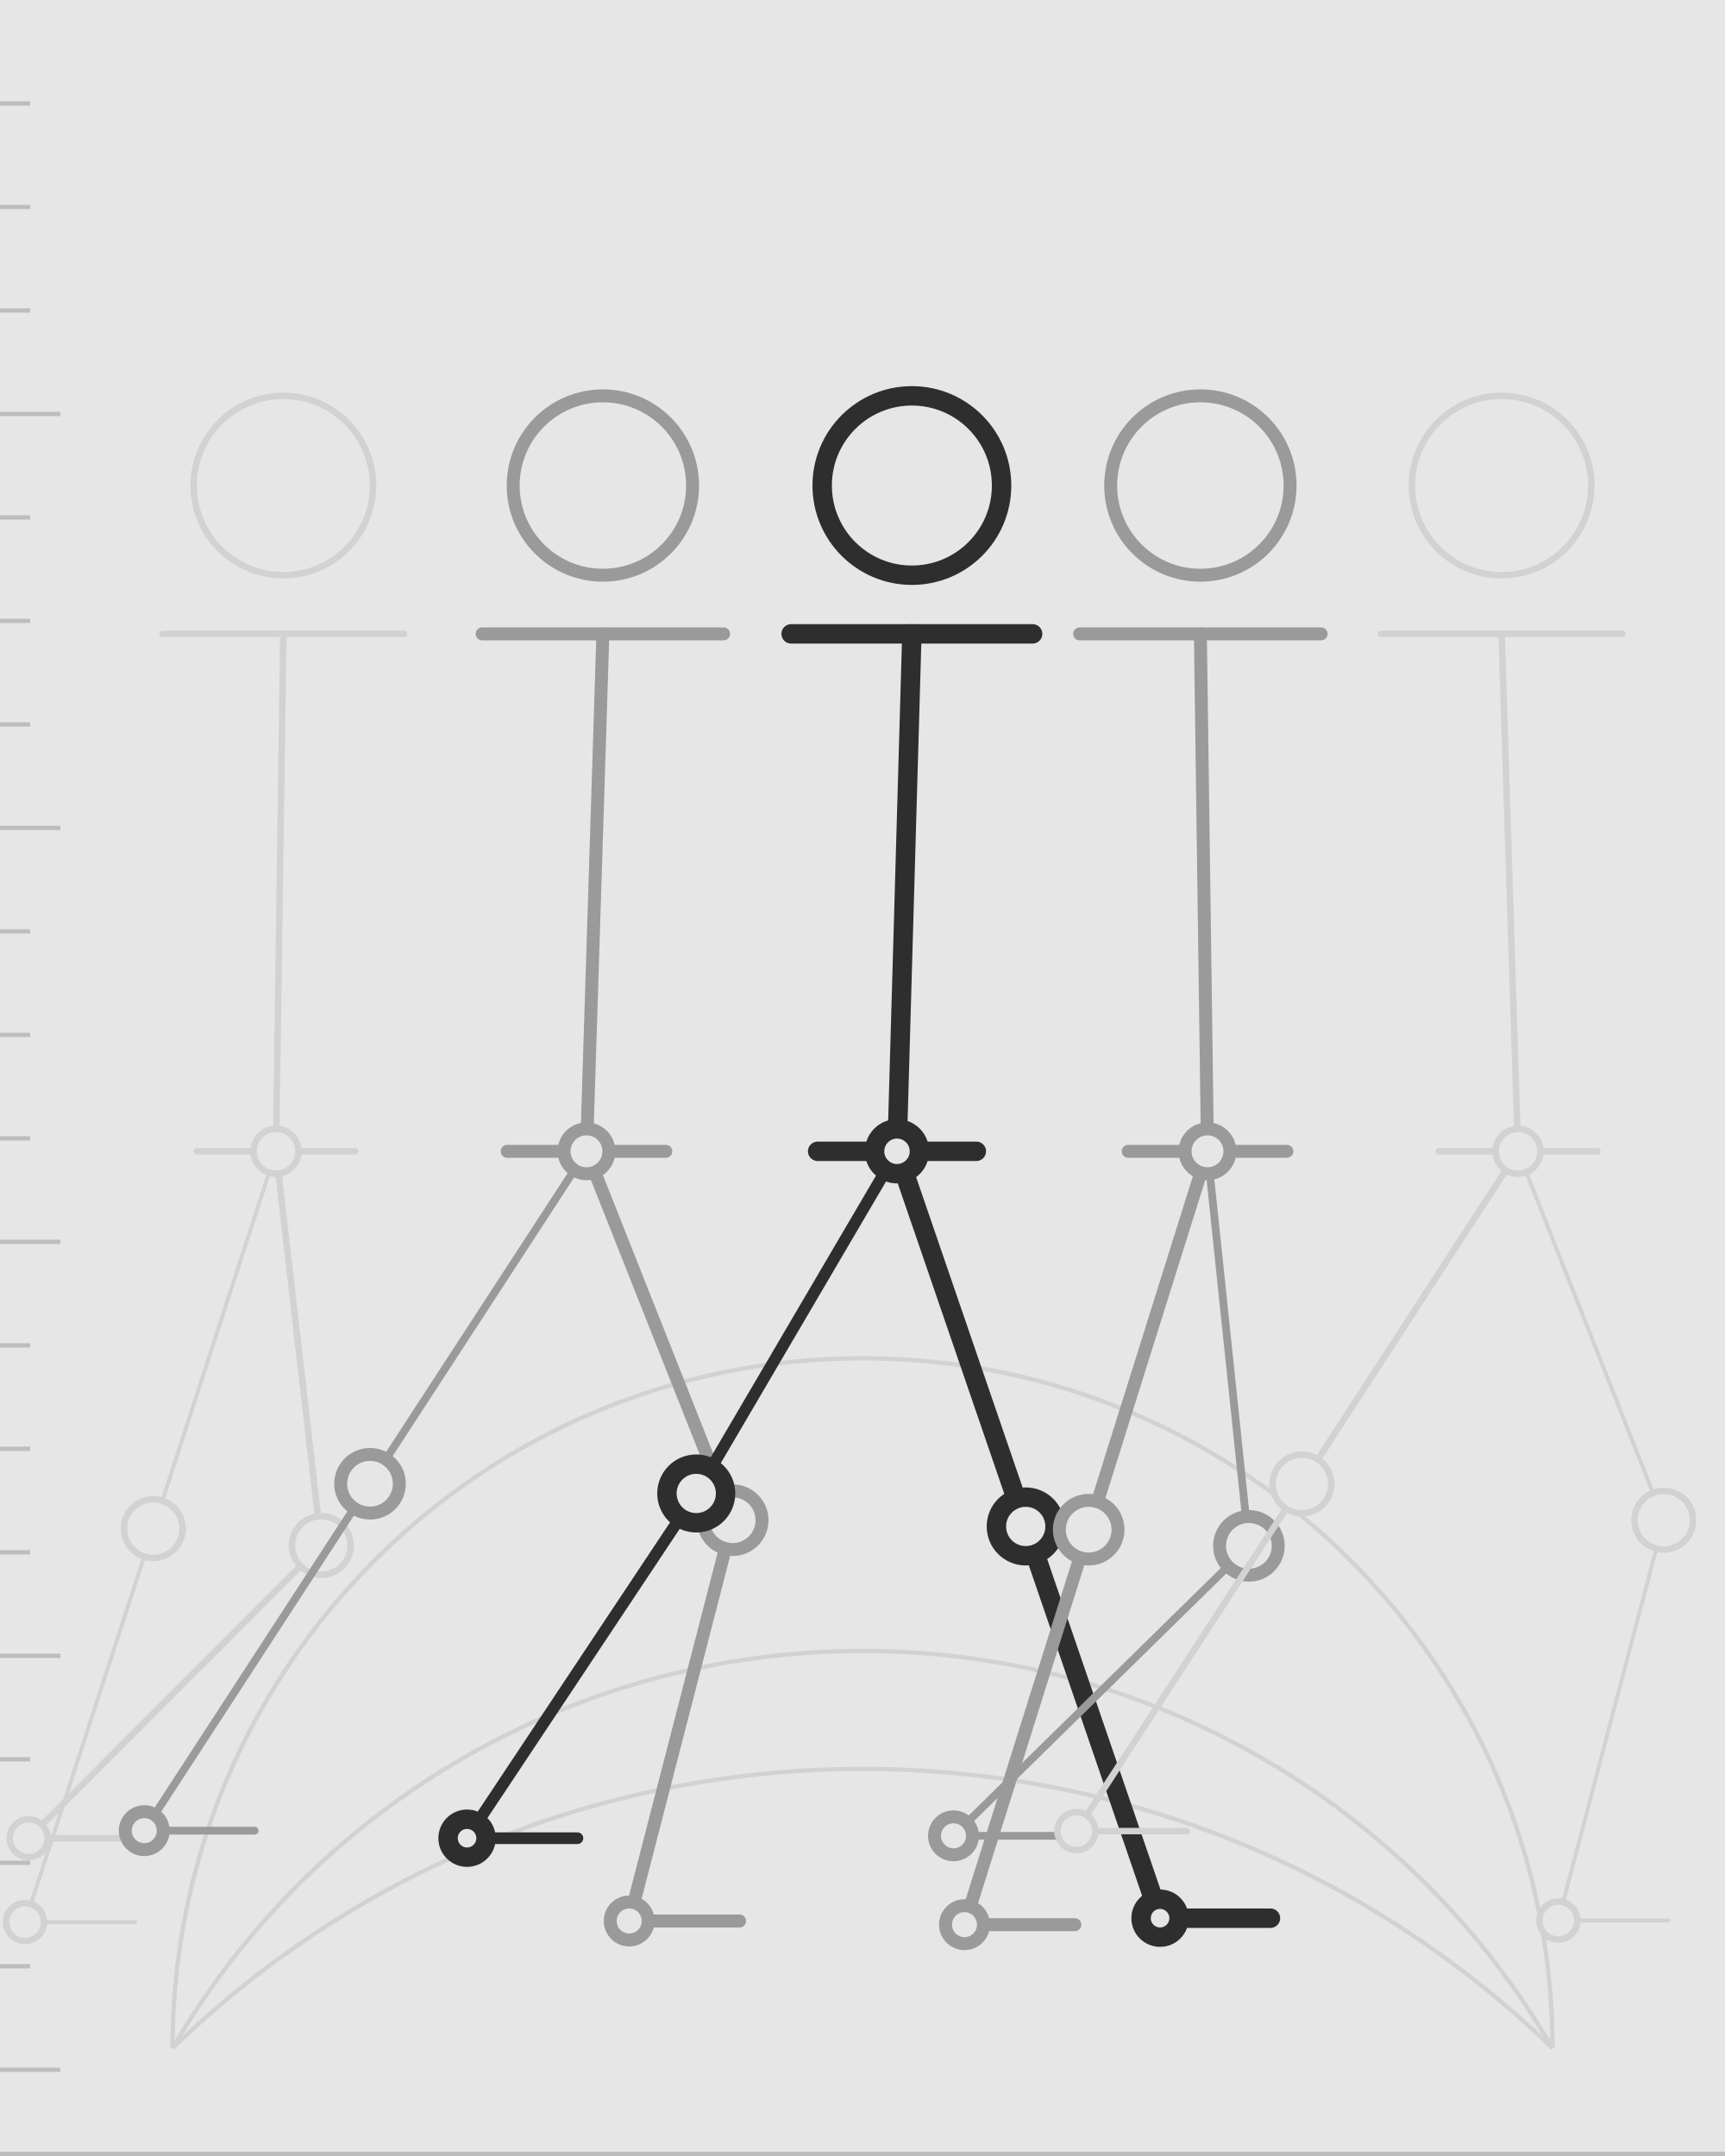
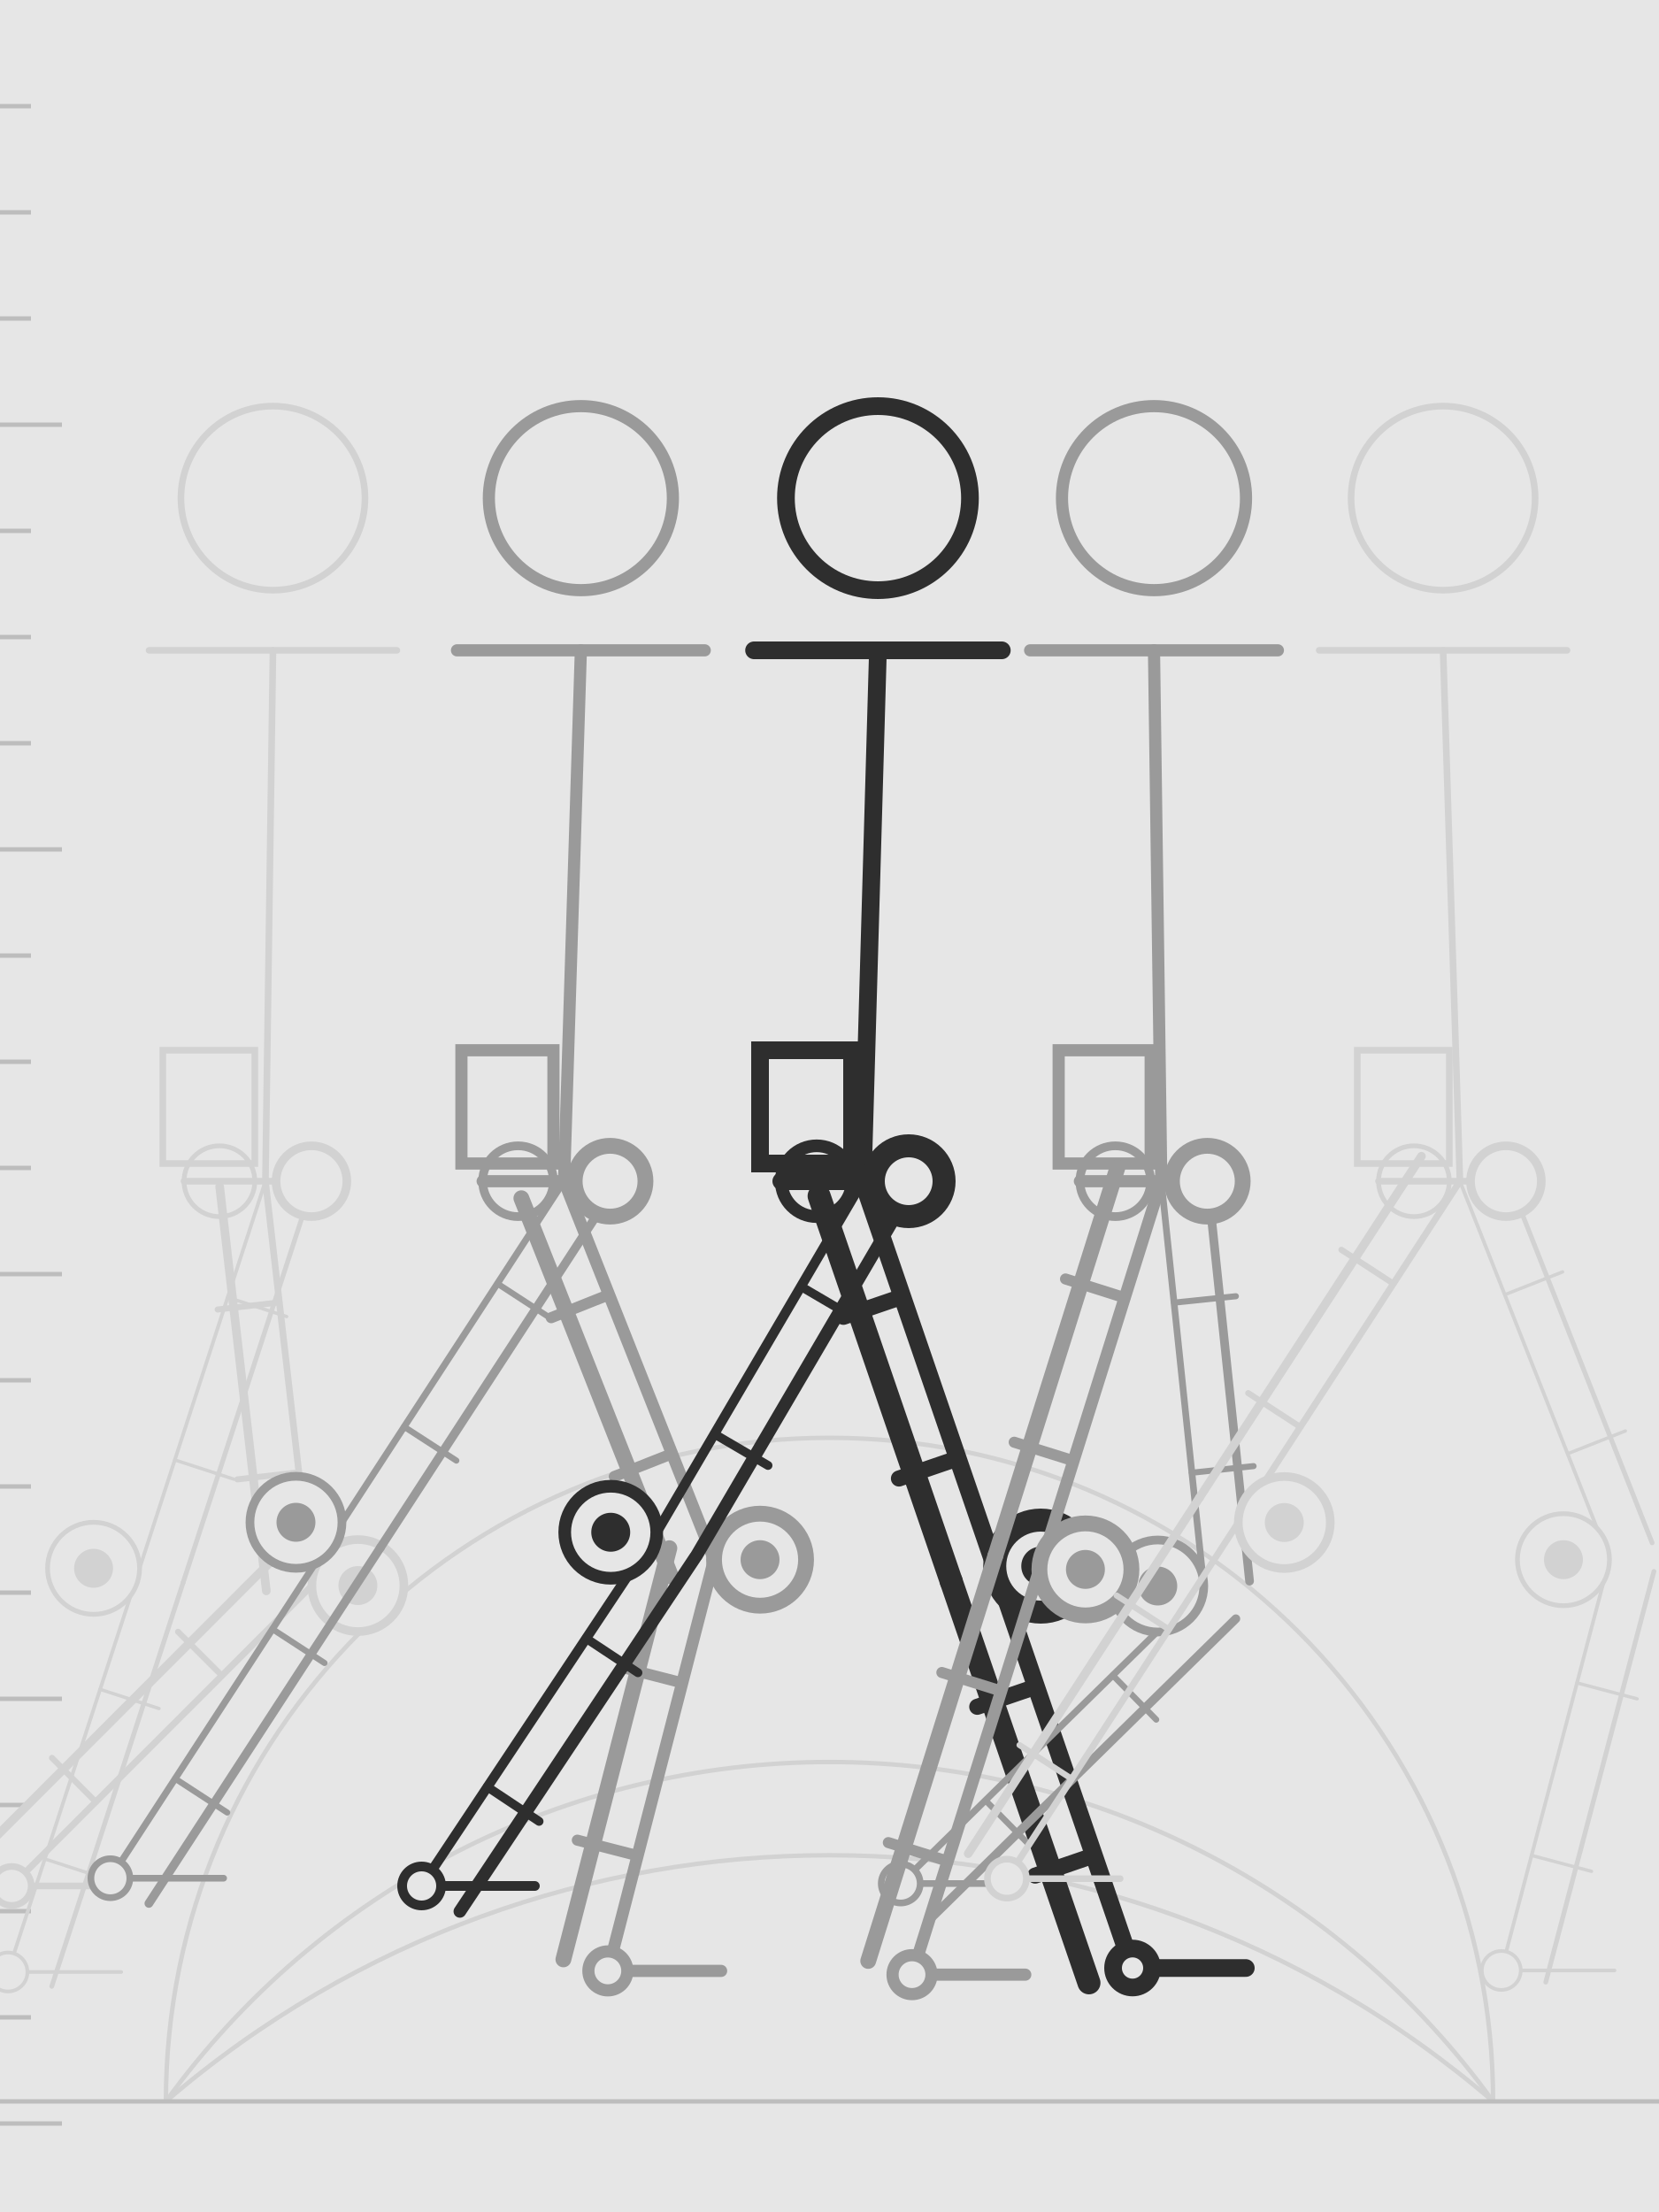
- <svg xmlns="http://www.w3.org/2000/svg" viewBox="0 0 800 1000" width="800" height="1000" role="img">
-   <rect width="800" height="1000" fill="#E6E6E6" />
+ <svg xmlns="http://www.w3.org/2000/svg" viewBox="0 0 750 1000" width="750" height="1000" role="img">
+   <rect width="750" height="1000" fill="#E6E6E6" />
  <line x1="0" y1="48" x2="14" y2="48" stroke="#BDBDBD" stroke-width="2" />
  <line x1="0" y1="96" x2="14" y2="96" stroke="#BDBDBD" stroke-width="2" />
  <line x1="0" y1="144" x2="14" y2="144" stroke="#BDBDBD" stroke-width="2" />
  <line x1="0" y1="192" x2="28" y2="192" stroke="#BDBDBD" stroke-width="2" />
  <line x1="0" y1="240" x2="14" y2="240" stroke="#BDBDBD" stroke-width="2" />
  <line x1="0" y1="288" x2="14" y2="288" stroke="#BDBDBD" stroke-width="2" />
  <line x1="0" y1="336" x2="14" y2="336" stroke="#BDBDBD" stroke-width="2" />
  <line x1="0" y1="384" x2="28" y2="384" stroke="#BDBDBD" stroke-width="2" />
  <line x1="0" y1="432" x2="14" y2="432" stroke="#BDBDBD" stroke-width="2" />
  <line x1="0" y1="480" x2="14" y2="480" stroke="#BDBDBD" stroke-width="2" />
  <line x1="0" y1="528" x2="14" y2="528" stroke="#BDBDBD" stroke-width="2" />
  <line x1="0" y1="576" x2="28" y2="576" stroke="#BDBDBD" stroke-width="2" />
  <line x1="0" y1="624" x2="14" y2="624" stroke="#BDBDBD" stroke-width="2" />
  <line x1="0" y1="672" x2="14" y2="672" stroke="#BDBDBD" stroke-width="2" />
  <line x1="0" y1="720" x2="14" y2="720" stroke="#BDBDBD" stroke-width="2" />
  <line x1="0" y1="768" x2="28" y2="768" stroke="#BDBDBD" stroke-width="2" />
  <line x1="0" y1="816" x2="14" y2="816" stroke="#BDBDBD" stroke-width="2" />
  <line x1="0" y1="864" x2="14" y2="864" stroke="#BDBDBD" stroke-width="2" />
  <line x1="0" y1="912" x2="14" y2="912" stroke="#BDBDBD" stroke-width="2" />
  <line x1="0" y1="960" x2="28" y2="960" stroke="#BDBDBD" stroke-width="2" />
-   <line x1="0" y1="999" x2="800" y2="999" stroke="#BDBDBD" stroke-width="2" />
-   <path d="M 80 950 A 280 280 0 0 1 720 950" fill="none" stroke="#D2D2D2" stroke-width="2" />
-   <path d="M 80 950 A 370 370 0 0 1 720 950" fill="none" stroke="#D2D2D2" stroke-width="2" />
-   <path d="M 80 950 A 460 460 0 0 1 720 950" fill="none" stroke="#D2D2D2" stroke-width="2" />
-   <g stroke="#D2D2D2" stroke-width="1.8" stroke-linecap="round" fill="none">
-     <line x1="128" y1="534" x2="71.1" y2="709.0" />
-     <line x1="71.1" y1="709.0" x2="11.6" y2="891.5" />
-     <line x1="11.6" y1="891.5" x2="62.8" y2="891.5" />
-   </g>
-   <circle cx="71.1" cy="709.0" r="13.6" fill="#E6E6E6" stroke="#D2D2D2" stroke-width="3" />
-   <circle cx="11.6" cy="891.5" r="8.8" fill="#E6E6E6" stroke="#D2D2D2" stroke-width="3" />
-   <g stroke="#D2D2D2" stroke-width="3" stroke-linecap="round" fill="none">
-     <line x1="128" y1="534" x2="131.4" y2="294.0" />
-     <line x1="75.4" y1="294.0" x2="187.4" y2="294.0" />
-     <line x1="91.2" y1="534" x2="164.8" y2="534" />
-   </g>
-   <circle cx="131.4" cy="225.2" r="41.6" fill="none" stroke="#D2D2D2" stroke-width="3" />
-   <g stroke="#D2D2D2" stroke-width="3" stroke-linecap="round" fill="none">
-     <line x1="128" y1="534" x2="149.0" y2="716.8" />
-     <line x1="149.0" y1="716.8" x2="13.3" y2="852.6" />
-     <line x1="13.3" y1="852.6" x2="64.5" y2="852.6" />
-   </g>
-   <circle cx="149.0" cy="716.8" r="13.6" fill="#E6E6E6" stroke="#D2D2D2" stroke-width="3" />
-   <circle cx="13.3" cy="852.6" r="8.8" fill="#E6E6E6" stroke="#D2D2D2" stroke-width="3" />
-   <circle cx="128.0" cy="534.0" r="10.4" fill="#E6E6E6" stroke="#D2D2D2" stroke-width="3" />
-   <g stroke="#9A9A9A" stroke-width="3.6" stroke-linecap="round" fill="none">
-     <line x1="272" y1="534" x2="171.6" y2="688.2" />
-     <line x1="171.6" y1="688.2" x2="66.9" y2="849.1" />
-     <line x1="66.9" y1="849.1" x2="118.1" y2="849.1" />
-   </g>
-   <circle cx="171.6" cy="688.2" r="13.6" fill="#E6E6E6" stroke="#9A9A9A" stroke-width="6" />
-   <circle cx="66.9" cy="849.1" r="8.8" fill="#E6E6E6" stroke="#9A9A9A" stroke-width="6" />
-   <g stroke="#9A9A9A" stroke-width="6" stroke-linecap="round" fill="none">
-     <line x1="272" y1="534" x2="279.6" y2="294.0" />
-     <line x1="223.6" y1="294.0" x2="335.6" y2="294.0" />
-     <line x1="235.2" y1="534" x2="308.8" y2="534" />
-   </g>
-   <circle cx="279.6" cy="225.2" r="41.6" fill="none" stroke="#9A9A9A" stroke-width="6" />
-   <g stroke="#9A9A9A" stroke-width="6" stroke-linecap="round" fill="none">
-     <line x1="272" y1="534" x2="339.8" y2="705.1" />
-     <line x1="339.8" y1="705.1" x2="291.8" y2="891.0" />
-     <line x1="291.8" y1="891.0" x2="343.0" y2="891.0" />
-   </g>
-   <circle cx="339.8" cy="705.1" r="13.6" fill="#E6E6E6" stroke="#9A9A9A" stroke-width="6" />
-   <circle cx="291.8" cy="891.0" r="8.8" fill="#E6E6E6" stroke="#9A9A9A" stroke-width="6" />
-   <circle cx="272.0" cy="534.0" r="10.4" fill="#E6E6E6" stroke="#9A9A9A" stroke-width="6" />
-   <g stroke="#2E2E2E" stroke-width="5.4" stroke-linecap="round" fill="none">
-     <line x1="416" y1="534" x2="322.9" y2="692.7" />
-     <line x1="322.9" y1="692.7" x2="216.6" y2="852.6" />
-     <line x1="216.6" y1="852.6" x2="267.8" y2="852.6" />
-   </g>
-   <circle cx="322.9" cy="692.7" r="13.6" fill="#E6E6E6" stroke="#2E2E2E" stroke-width="9" />
-   <circle cx="216.6" cy="852.6" r="8.8" fill="#E6E6E6" stroke="#2E2E2E" stroke-width="9" />
-   <g stroke="#2E2E2E" stroke-width="9" stroke-linecap="round" fill="none">
-     <line x1="416" y1="534" x2="422.9" y2="294.0" />
-     <line x1="366.9" y1="294.0" x2="478.9" y2="294.0" />
-     <line x1="379.2" y1="534" x2="452.8" y2="534" />
-   </g>
-   <circle cx="422.9" cy="225.2" r="41.6" fill="none" stroke="#2E2E2E" stroke-width="9" />
-   <g stroke="#2E2E2E" stroke-width="9" stroke-linecap="round" fill="none">
-     <line x1="416" y1="534" x2="475.7" y2="708.0" />
-     <line x1="475.7" y1="708.0" x2="538.0" y2="889.7" />
-     <line x1="538.0" y1="889.7" x2="589.2" y2="889.7" />
-   </g>
-   <circle cx="475.7" cy="708.0" r="13.6" fill="#E6E6E6" stroke="#2E2E2E" stroke-width="9" />
-   <circle cx="538.0" cy="889.7" r="8.8" fill="#E6E6E6" stroke="#2E2E2E" stroke-width="9" />
-   <circle cx="416.0" cy="534.0" r="10.4" fill="#E6E6E6" stroke="#2E2E2E" stroke-width="9" />
-   <g stroke="#9A9A9A" stroke-width="3.6" stroke-linecap="round" fill="none">
-     <line x1="560" y1="534" x2="579.2" y2="717.0" />
-     <line x1="579.2" y1="717.0" x2="442.2" y2="851.5" />
-     <line x1="442.2" y1="851.5" x2="493.4" y2="851.5" />
-   </g>
-   <circle cx="579.2" cy="717.0" r="13.6" fill="#E6E6E6" stroke="#9A9A9A" stroke-width="6" />
-   <circle cx="442.2" cy="851.5" r="8.8" fill="#E6E6E6" stroke="#9A9A9A" stroke-width="6" />
-   <g stroke="#9A9A9A" stroke-width="6" stroke-linecap="round" fill="none">
-     <line x1="560" y1="534" x2="556.7" y2="294.0" />
-     <line x1="500.7" y1="294.0" x2="612.7" y2="294.0" />
-     <line x1="523.2" y1="534" x2="596.8" y2="534" />
-   </g>
-   <circle cx="556.7" cy="225.2" r="41.6" fill="none" stroke="#9A9A9A" stroke-width="6" />
-   <g stroke="#9A9A9A" stroke-width="6" stroke-linecap="round" fill="none">
-     <line x1="560" y1="534" x2="504.9" y2="709.5" />
-     <line x1="504.9" y1="709.5" x2="447.3" y2="892.7" />
-     <line x1="447.3" y1="892.7" x2="498.5" y2="892.7" />
-   </g>
-   <circle cx="504.9" cy="709.5" r="13.6" fill="#E6E6E6" stroke="#9A9A9A" stroke-width="6" />
-   <circle cx="447.3" cy="892.7" r="8.8" fill="#E6E6E6" stroke="#9A9A9A" stroke-width="6" />
-   <circle cx="560.0" cy="534.0" r="10.4" fill="#E6E6E6" stroke="#9A9A9A" stroke-width="6" />
-   <g stroke="#D2D2D2" stroke-width="1.8" stroke-linecap="round" fill="none">
-     <line x1="704" y1="534" x2="771.6" y2="705.1" />
-     <line x1="771.6" y1="705.1" x2="722.7" y2="890.8" />
-     <line x1="722.7" y1="890.8" x2="773.9" y2="890.8" />
-   </g>
-   <circle cx="771.6" cy="705.1" r="13.6" fill="#E6E6E6" stroke="#D2D2D2" stroke-width="3" />
-   <circle cx="722.7" cy="890.8" r="8.8" fill="#E6E6E6" stroke="#D2D2D2" stroke-width="3" />
-   <g stroke="#D2D2D2" stroke-width="3" stroke-linecap="round" fill="none">
-     <line x1="704" y1="534" x2="696.4" y2="294.0" />
-     <line x1="640.4" y1="294.0" x2="752.4" y2="294.0" />
-     <line x1="667.2" y1="534" x2="740.8" y2="534" />
-   </g>
-   <circle cx="696.4" cy="225.2" r="41.6" fill="none" stroke="#D2D2D2" stroke-width="3" />
-   <g stroke="#D2D2D2" stroke-width="3" stroke-linecap="round" fill="none">
-     <line x1="704" y1="534" x2="603.8" y2="688.3" />
-     <line x1="603.8" y1="688.3" x2="499.2" y2="849.3" />
-     <line x1="499.2" y1="849.3" x2="550.4" y2="849.3" />
-   </g>
-   <circle cx="603.8" cy="688.3" r="13.6" fill="#E6E6E6" stroke="#D2D2D2" stroke-width="3" />
-   <circle cx="499.2" cy="849.3" r="8.8" fill="#E6E6E6" stroke="#D2D2D2" stroke-width="3" />
-   <circle cx="704.0" cy="534.0" r="10.4" fill="#E6E6E6" stroke="#D2D2D2" stroke-width="3" />
+   <path d="M 75.0 950.0 A 280.0 280.0 0 0 1 675.0 950.0" fill="none" stroke="#D2D2D2" stroke-width="2" />
+   <path d="M 75.0 950.0 A 370.0 370.0 0 0 1 675.0 950.0" fill="none" stroke="#D2D2D2" stroke-width="2" />
+   <path d="M 75.0 950.0 A 460.0 460.0 0 0 1 675.0 950.0" fill="none" stroke="#D2D2D2" stroke-width="2" />
+   <line x1="0" y1="950.0" x2="750" y2="950.0" stroke="#BDBDBD" stroke-width="2" />
+   <g stroke="#D2D2D2" stroke-width="1.65" stroke-linecap="round" fill="none">
+     <line x1="120.0" y1="534.0" x2="63.1" y2="709.0" />
+     <line x1="63.1" y1="709.0" x2="3.6" y2="891.5" />
+     <line x1="3.6" y1="891.5" x2="54.8" y2="891.5" />
+   </g>
+   <line x1="139.8" y1="540.4" x2="82.8" y2="715.4" stroke="#D2D2D2" stroke-width="2.145" stroke-linecap="round" />
+   <line x1="102.9" y1="586.5" x2="129.6" y2="595.2" stroke="#D2D2D2" stroke-width="1.502" stroke-linecap="round" />
+   <line x1="79.0" y1="660.0" x2="105.7" y2="668.7" stroke="#D2D2D2" stroke-width="1.502" stroke-linecap="round" />
+   <line x1="82.8" y1="715.4" x2="23.4" y2="898.0" stroke="#D2D2D2" stroke-width="2.145" stroke-linecap="round" />
+   <line x1="45.2" y1="763.7" x2="71.9" y2="772.4" stroke="#D2D2D2" stroke-width="1.502" stroke-linecap="round" />
+   <line x1="20.3" y1="840.4" x2="47.0" y2="849.1" stroke="#D2D2D2" stroke-width="1.502" stroke-linecap="round" />
+   <circle cx="99.2" cy="534.0" r="16.0" fill="#E6E6E6" stroke="#D2D2D2" stroke-width="2.145" />
+   <circle cx="42.3" cy="709.0" r="20.8" fill="#E6E6E6" stroke="#D2D2D2" stroke-width="2.145" />
+   <circle cx="42.3" cy="709.0" r="8.8" fill="#D2D2D2" />
+   <circle cx="3.6" cy="891.5" r="8.8" fill="#E6E6E6" stroke="#D2D2D2" stroke-width="1.65" />
+   <g stroke="#D2D2D2" stroke-width="3" stroke-linecap="round" fill="none">
+     <line x1="120" y1="534.0" x2="123.4" y2="294.0" />
+     <line x1="67.4" y1="294.0" x2="179.4" y2="294.0" />
+     <line x1="83.2" y1="534.0" x2="156.8" y2="534.0" />
+   </g>
+   <circle cx="123.4" cy="225.2" r="41.6" fill="none" stroke="#D2D2D2" stroke-width="3" />
+   <rect x="73.6" y="474.8" width="41.6" height="51.2" fill="none" stroke="#D2D2D2" stroke-width="3" />
+   <g stroke="#D2D2D2" stroke-width="3" stroke-linecap="round" fill="none">
+     <line x1="120.0" y1="534.0" x2="141.0" y2="716.8" />
+     <line x1="141.0" y1="716.8" x2="5.3" y2="852.6" />
+     <line x1="5.3" y1="852.6" x2="56.5" y2="852.6" />
+   </g>
+   <line x1="99.3" y1="536.4" x2="120.4" y2="719.2" stroke="#D2D2D2" stroke-width="3.9" stroke-linecap="round" />
+   <line x1="126.3" y1="588.8" x2="98.4" y2="592.0" stroke="#D2D2D2" stroke-width="2.73" stroke-linecap="round" />
+   <line x1="135.2" y1="665.6" x2="107.3" y2="668.8" stroke="#D2D2D2" stroke-width="2.73" stroke-linecap="round" />
+   <line x1="126.3" y1="702.1" x2="-9.4" y2="837.9" stroke="#D2D2D2" stroke-width="3.9" stroke-linecap="round" />
+   <line x1="100.3" y1="757.5" x2="80.5" y2="737.7" stroke="#D2D2D2" stroke-width="2.73" stroke-linecap="round" />
+   <line x1="43.3" y1="814.6" x2="23.5" y2="794.7" stroke="#D2D2D2" stroke-width="2.73" stroke-linecap="round" />
+   <circle cx="140.8" cy="534.0" r="16.0" fill="#E6E6E6" stroke="#D2D2D2" stroke-width="3.9" />
+   <circle cx="161.8" cy="716.8" r="20.8" fill="#E6E6E6" stroke="#D2D2D2" stroke-width="3.9" />
+   <circle cx="161.8" cy="716.8" r="8.8" fill="#D2D2D2" />
+   <circle cx="5.3" cy="852.6" r="8.8" fill="#E6E6E6" stroke="#D2D2D2" stroke-width="3" />
+   <g stroke="#9A9A9A" stroke-width="3.025" stroke-linecap="round" fill="none">
+     <line x1="255.0" y1="534.0" x2="154.6" y2="688.2" />
+     <line x1="154.6" y1="688.2" x2="49.9" y2="849.1" />
+     <line x1="49.9" y1="849.1" x2="101.1" y2="849.1" />
+   </g>
+   <line x1="272.4" y1="545.3" x2="172.0" y2="699.6" stroke="#9A9A9A" stroke-width="3.933" stroke-linecap="round" />
+   <line x1="224.9" y1="580.3" x2="248.4" y2="595.6" stroke="#9A9A9A" stroke-width="2.753" stroke-linecap="round" />
+   <line x1="182.7" y1="645.0" x2="206.3" y2="660.3" stroke="#9A9A9A" stroke-width="2.753" stroke-linecap="round" />
+   <line x1="172.0" y1="699.6" x2="67.3" y2="860.5" stroke="#9A9A9A" stroke-width="3.933" stroke-linecap="round" />
+   <line x1="123.2" y1="736.5" x2="146.7" y2="751.8" stroke="#9A9A9A" stroke-width="2.753" stroke-linecap="round" />
+   <line x1="79.2" y1="804.1" x2="102.7" y2="819.4" stroke="#9A9A9A" stroke-width="2.753" stroke-linecap="round" />
+   <circle cx="234.2" cy="534.0" r="16.0" fill="#E6E6E6" stroke="#9A9A9A" stroke-width="3.933" />
+   <circle cx="133.8" cy="688.2" r="20.8" fill="#E6E6E6" stroke="#9A9A9A" stroke-width="3.933" />
+   <circle cx="133.8" cy="688.2" r="8.8" fill="#9A9A9A" />
+   <circle cx="49.9" cy="849.1" r="8.8" fill="#E6E6E6" stroke="#9A9A9A" stroke-width="3.025" />
+   <g stroke="#9A9A9A" stroke-width="5.5" stroke-linecap="round" fill="none">
+     <line x1="255" y1="534.0" x2="262.6" y2="294.0" />
+     <line x1="206.6" y1="294.0" x2="318.6" y2="294.0" />
+     <line x1="218.2" y1="534.0" x2="291.8" y2="534.0" />
+   </g>
+   <circle cx="262.6" cy="225.2" r="41.6" fill="none" stroke="#9A9A9A" stroke-width="5.5" />
+   <rect x="208.6" y="474.8" width="41.6" height="51.2" fill="none" stroke="#9A9A9A" stroke-width="5.5" />
+   <g stroke="#9A9A9A" stroke-width="5.5" stroke-linecap="round" fill="none">
+     <line x1="255.0" y1="534.0" x2="322.8" y2="705.1" />
+     <line x1="322.8" y1="705.1" x2="274.8" y2="891.0" />
+     <line x1="274.8" y1="891.0" x2="326.0" y2="891.0" />
+   </g>
+   <line x1="235.7" y1="541.7" x2="303.4" y2="712.7" stroke="#9A9A9A" stroke-width="7.15" stroke-linecap="round" />
+   <line x1="275.3" y1="585.3" x2="249.2" y2="595.7" stroke="#9A9A9A" stroke-width="5.005" stroke-linecap="round" />
+   <line x1="303.8" y1="657.2" x2="277.7" y2="667.5" stroke="#9A9A9A" stroke-width="5.005" stroke-linecap="round" />
+   <line x1="302.6" y1="699.9" x2="254.7" y2="885.8" stroke="#9A9A9A" stroke-width="7.15" stroke-linecap="round" />
+   <line x1="308.4" y1="760.8" x2="281.2" y2="753.8" stroke="#9A9A9A" stroke-width="5.005" stroke-linecap="round" />
+   <line x1="288.2" y1="838.9" x2="261.0" y2="831.9" stroke="#9A9A9A" stroke-width="5.005" stroke-linecap="round" />
+   <circle cx="275.8" cy="534.0" r="16.0" fill="#E6E6E6" stroke="#9A9A9A" stroke-width="7.15" />
+   <circle cx="343.6" cy="705.1" r="20.8" fill="#E6E6E6" stroke="#9A9A9A" stroke-width="7.15" />
+   <circle cx="343.6" cy="705.1" r="8.8" fill="#9A9A9A" />
+   <circle cx="274.8" cy="891.0" r="8.8" fill="#E6E6E6" stroke="#9A9A9A" stroke-width="5.5" />
+   <g stroke="#2E2E2E" stroke-width="4.4" stroke-linecap="round" fill="none">
+     <line x1="390.0" y1="534.0" x2="296.9" y2="692.7" />
+     <line x1="296.9" y1="692.7" x2="190.6" y2="852.6" />
+     <line x1="190.6" y1="852.6" x2="241.8" y2="852.6" />
+   </g>
+   <line x1="407.9" y1="544.5" x2="314.9" y2="703.2" stroke="#2E2E2E" stroke-width="5.72" stroke-linecap="round" />
+   <line x1="362.1" y1="581.6" x2="386.3" y2="595.8" stroke="#2E2E2E" stroke-width="4.004" stroke-linecap="round" />
+   <line x1="323.0" y1="648.3" x2="347.2" y2="662.5" stroke="#2E2E2E" stroke-width="4.004" stroke-linecap="round" />
+   <line x1="314.2" y1="704.2" x2="207.9" y2="864.1" stroke="#2E2E2E" stroke-width="5.72" stroke-linecap="round" />
+   <line x1="265.0" y1="740.7" x2="288.4" y2="756.2" stroke="#2E2E2E" stroke-width="4.004" stroke-linecap="round" />
+   <line x1="220.3" y1="807.8" x2="243.7" y2="823.4" stroke="#2E2E2E" stroke-width="4.004" stroke-linecap="round" />
+   <circle cx="369.2" cy="534.0" r="16.0" fill="#E6E6E6" stroke="#2E2E2E" stroke-width="5.72" />
+   <circle cx="276.1" cy="692.7" r="20.8" fill="#E6E6E6" stroke="#2E2E2E" stroke-width="5.72" />
+   <circle cx="276.1" cy="692.7" r="8.8" fill="#2E2E2E" />
+   <circle cx="190.6" cy="852.6" r="8.8" fill="#E6E6E6" stroke="#2E2E2E" stroke-width="4.4" />
+   <g stroke="#2E2E2E" stroke-width="8" stroke-linecap="round" fill="none">
+     <line x1="390" y1="534.0" x2="396.9" y2="294.0" />
+     <line x1="340.9" y1="294.0" x2="452.9" y2="294.0" />
+     <line x1="353.2" y1="534.0" x2="426.8" y2="534.0" />
+   </g>
+   <circle cx="396.9" cy="225.2" r="41.6" fill="none" stroke="#2E2E2E" stroke-width="8" />
+   <rect x="343.6" y="474.8" width="41.6" height="51.2" fill="none" stroke="#2E2E2E" stroke-width="8" />
+   <g stroke="#2E2E2E" stroke-width="8" stroke-linecap="round" fill="none">
+     <line x1="390.0" y1="534.0" x2="449.7" y2="708.0" />
+     <line x1="449.7" y1="708.0" x2="512.0" y2="889.7" />
+     <line x1="512.0" y1="889.7" x2="563.2" y2="889.7" />
+   </g>
+   <line x1="370.3" y1="540.7" x2="430.0" y2="714.8" stroke="#2E2E2E" stroke-width="10.4" stroke-linecap="round" />
+   <line x1="407.9" y1="586.2" x2="381.3" y2="595.3" stroke="#2E2E2E" stroke-width="7.28" stroke-linecap="round" />
+   <line x1="433.0" y1="659.3" x2="406.4" y2="668.4" stroke="#2E2E2E" stroke-width="7.28" stroke-linecap="round" />
+   <line x1="430.0" y1="714.8" x2="492.3" y2="896.4" stroke="#2E2E2E" stroke-width="10.4" stroke-linecap="round" />
+   <line x1="468.4" y1="762.5" x2="441.8" y2="771.6" stroke="#2E2E2E" stroke-width="7.28" stroke-linecap="round" />
+   <line x1="494.6" y1="838.8" x2="468.0" y2="847.9" stroke="#2E2E2E" stroke-width="7.28" stroke-linecap="round" />
+   <circle cx="410.8" cy="534.0" r="16.0" fill="#E6E6E6" stroke="#2E2E2E" stroke-width="10.4" />
+   <circle cx="470.5" cy="708.0" r="20.8" fill="#E6E6E6" stroke="#2E2E2E" stroke-width="10.4" />
+   <circle cx="470.5" cy="708.0" r="8.8" fill="#2E2E2E" />
+   <circle cx="512.0" cy="889.7" r="8.8" fill="#E6E6E6" stroke="#2E2E2E" stroke-width="8" />
+   <g stroke="#9A9A9A" stroke-width="3.025" stroke-linecap="round" fill="none">
+     <line x1="525.0" y1="534.0" x2="544.2" y2="717.0" />
+     <line x1="544.2" y1="717.0" x2="407.2" y2="851.5" />
+     <line x1="407.2" y1="851.5" x2="458.4" y2="851.5" />
+   </g>
+   <line x1="545.7" y1="531.8" x2="564.9" y2="714.8" stroke="#9A9A9A" stroke-width="3.933" stroke-linecap="round" />
+   <line x1="530.8" y1="588.9" x2="558.7" y2="586.0" stroke="#9A9A9A" stroke-width="2.753" stroke-linecap="round" />
+   <line x1="538.8" y1="665.8" x2="566.7" y2="662.8" stroke="#9A9A9A" stroke-width="2.753" stroke-linecap="round" />
+   <line x1="558.7" y1="731.8" x2="421.7" y2="866.4" stroke="#9A9A9A" stroke-width="3.933" stroke-linecap="round" />
+   <line x1="503.1" y1="757.4" x2="522.7" y2="777.4" stroke="#9A9A9A" stroke-width="2.753" stroke-linecap="round" />
+   <line x1="445.5" y1="813.9" x2="465.2" y2="833.9" stroke="#9A9A9A" stroke-width="2.753" stroke-linecap="round" />
+   <circle cx="504.2" cy="534.0" r="16.0" fill="#E6E6E6" stroke="#9A9A9A" stroke-width="3.933" />
+   <circle cx="523.4" cy="717.0" r="20.8" fill="#E6E6E6" stroke="#9A9A9A" stroke-width="3.933" />
+   <circle cx="523.4" cy="717.0" r="8.8" fill="#9A9A9A" />
+   <circle cx="407.2" cy="851.5" r="8.8" fill="#E6E6E6" stroke="#9A9A9A" stroke-width="3.025" />
+   <g stroke="#9A9A9A" stroke-width="5.5" stroke-linecap="round" fill="none">
+     <line x1="525" y1="534.0" x2="521.7" y2="294.0" />
+     <line x1="465.7" y1="294.0" x2="577.7" y2="294.0" />
+     <line x1="488.2" y1="534.0" x2="561.8" y2="534.0" />
+   </g>
+   <circle cx="521.7" cy="225.2" r="41.6" fill="none" stroke="#9A9A9A" stroke-width="5.5" />
+   <rect x="478.6" y="474.8" width="41.6" height="51.2" fill="none" stroke="#9A9A9A" stroke-width="5.5" />
+   <g stroke="#9A9A9A" stroke-width="5.5" stroke-linecap="round" fill="none">
+     <line x1="525.0" y1="534.0" x2="469.9" y2="709.5" />
+     <line x1="469.9" y1="709.5" x2="412.3" y2="892.7" />
+     <line x1="412.3" y1="892.7" x2="463.5" y2="892.7" />
+   </g>
+   <line x1="505.2" y1="527.8" x2="450.0" y2="703.3" stroke="#9A9A9A" stroke-width="7.15" stroke-linecap="round" />
+   <line x1="508.5" y1="586.7" x2="481.7" y2="578.2" stroke="#9A9A9A" stroke-width="5.005" stroke-linecap="round" />
+   <line x1="485.3" y1="660.4" x2="458.5" y2="652.0" stroke="#9A9A9A" stroke-width="5.005" stroke-linecap="round" />
+   <line x1="450.0" y1="703.3" x2="392.5" y2="886.5" stroke="#9A9A9A" stroke-width="7.15" stroke-linecap="round" />
+   <line x1="452.6" y1="764.5" x2="425.8" y2="756.1" stroke="#9A9A9A" stroke-width="5.005" stroke-linecap="round" />
+   <line x1="428.4" y1="841.4" x2="401.6" y2="833.0" stroke="#9A9A9A" stroke-width="5.005" stroke-linecap="round" />
+   <circle cx="545.8" cy="534.0" r="16.0" fill="#E6E6E6" stroke="#9A9A9A" stroke-width="7.15" />
+   <circle cx="490.7" cy="709.5" r="20.8" fill="#E6E6E6" stroke="#9A9A9A" stroke-width="7.15" />
+   <circle cx="490.7" cy="709.5" r="8.8" fill="#9A9A9A" />
+   <circle cx="412.3" cy="892.7" r="8.8" fill="#E6E6E6" stroke="#9A9A9A" stroke-width="5.5" />
+   <g stroke="#D2D2D2" stroke-width="1.65" stroke-linecap="round" fill="none">
+     <line x1="660.0" y1="534.0" x2="727.6" y2="705.1" />
+     <line x1="727.6" y1="705.1" x2="678.7" y2="890.8" />
+     <line x1="678.7" y1="890.8" x2="729.9" y2="890.8" />
+   </g>
+   <line x1="679.3" y1="526.4" x2="746.9" y2="697.5" stroke="#D2D2D2" stroke-width="2.145" stroke-linecap="round" />
+   <line x1="680.3" y1="585.3" x2="706.4" y2="575.0" stroke="#D2D2D2" stroke-width="1.502" stroke-linecap="round" />
+   <line x1="708.7" y1="657.2" x2="734.8" y2="646.9" stroke="#D2D2D2" stroke-width="1.502" stroke-linecap="round" />
+   <line x1="747.7" y1="710.4" x2="698.8" y2="896.1" stroke="#D2D2D2" stroke-width="2.145" stroke-linecap="round" />
+   <line x1="712.9" y1="760.8" x2="740.1" y2="768.0" stroke="#D2D2D2" stroke-width="1.502" stroke-linecap="round" />
+   <line x1="692.4" y1="838.8" x2="719.5" y2="846.0" stroke="#D2D2D2" stroke-width="1.502" stroke-linecap="round" />
+   <circle cx="639.2" cy="534.0" r="16.0" fill="#E6E6E6" stroke="#D2D2D2" stroke-width="2.145" />
+   <circle cx="706.8" cy="705.1" r="20.8" fill="#E6E6E6" stroke="#D2D2D2" stroke-width="2.145" />
+   <circle cx="706.8" cy="705.1" r="8.8" fill="#D2D2D2" />
+   <circle cx="678.7" cy="890.8" r="8.8" fill="#E6E6E6" stroke="#D2D2D2" stroke-width="1.65" />
+   <g stroke="#D2D2D2" stroke-width="3" stroke-linecap="round" fill="none">
+     <line x1="660" y1="534.0" x2="652.4" y2="294.0" />
+     <line x1="596.4" y1="294.0" x2="708.4" y2="294.0" />
+     <line x1="623.2" y1="534.0" x2="696.8" y2="534.0" />
+   </g>
+   <circle cx="652.4" cy="225.2" r="41.6" fill="none" stroke="#D2D2D2" stroke-width="3" />
+   <rect x="613.6" y="474.8" width="41.6" height="51.2" fill="none" stroke="#D2D2D2" stroke-width="3" />
+   <g stroke="#D2D2D2" stroke-width="3" stroke-linecap="round" fill="none">
+     <line x1="660.0" y1="534.0" x2="559.8" y2="688.3" />
+     <line x1="559.8" y1="688.3" x2="455.2" y2="849.3" />
+     <line x1="455.2" y1="849.3" x2="506.4" y2="849.3" />
+   </g>
+   <line x1="642.6" y1="522.7" x2="542.3" y2="677.0" stroke="#D2D2D2" stroke-width="3.9" stroke-linecap="round" />
+   <line x1="629.9" y1="580.3" x2="606.4" y2="565.0" stroke="#D2D2D2" stroke-width="2.73" stroke-linecap="round" />
+   <line x1="587.8" y1="645.1" x2="564.3" y2="629.8" stroke="#D2D2D2" stroke-width="2.73" stroke-linecap="round" />
+   <line x1="542.3" y1="677.0" x2="437.7" y2="838.0" stroke="#D2D2D2" stroke-width="3.9" stroke-linecap="round" />
+   <line x1="528.4" y1="736.6" x2="504.8" y2="721.3" stroke="#D2D2D2" stroke-width="2.73" stroke-linecap="round" />
+   <line x1="484.5" y1="804.2" x2="460.9" y2="788.9" stroke="#D2D2D2" stroke-width="2.73" stroke-linecap="round" />
+   <circle cx="680.8" cy="534.0" r="16.0" fill="#E6E6E6" stroke="#D2D2D2" stroke-width="3.9" />
+   <circle cx="580.6" cy="688.3" r="20.8" fill="#E6E6E6" stroke="#D2D2D2" stroke-width="3.9" />
+   <circle cx="580.6" cy="688.3" r="8.8" fill="#D2D2D2" />
+   <circle cx="455.2" cy="849.3" r="8.8" fill="#E6E6E6" stroke="#D2D2D2" stroke-width="3" />
</svg>
